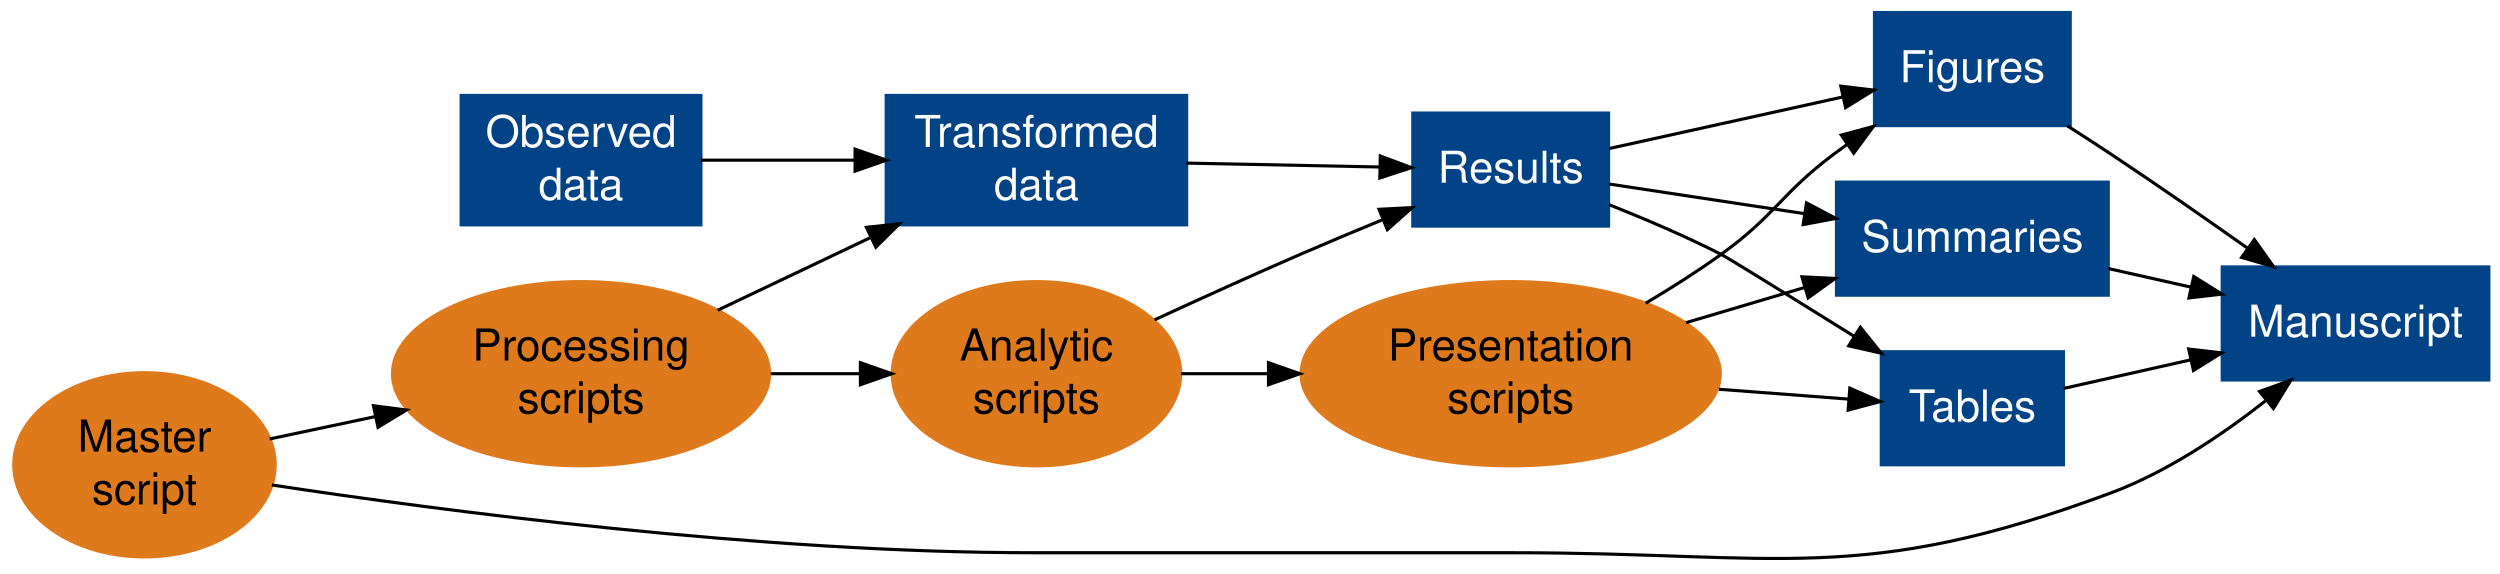
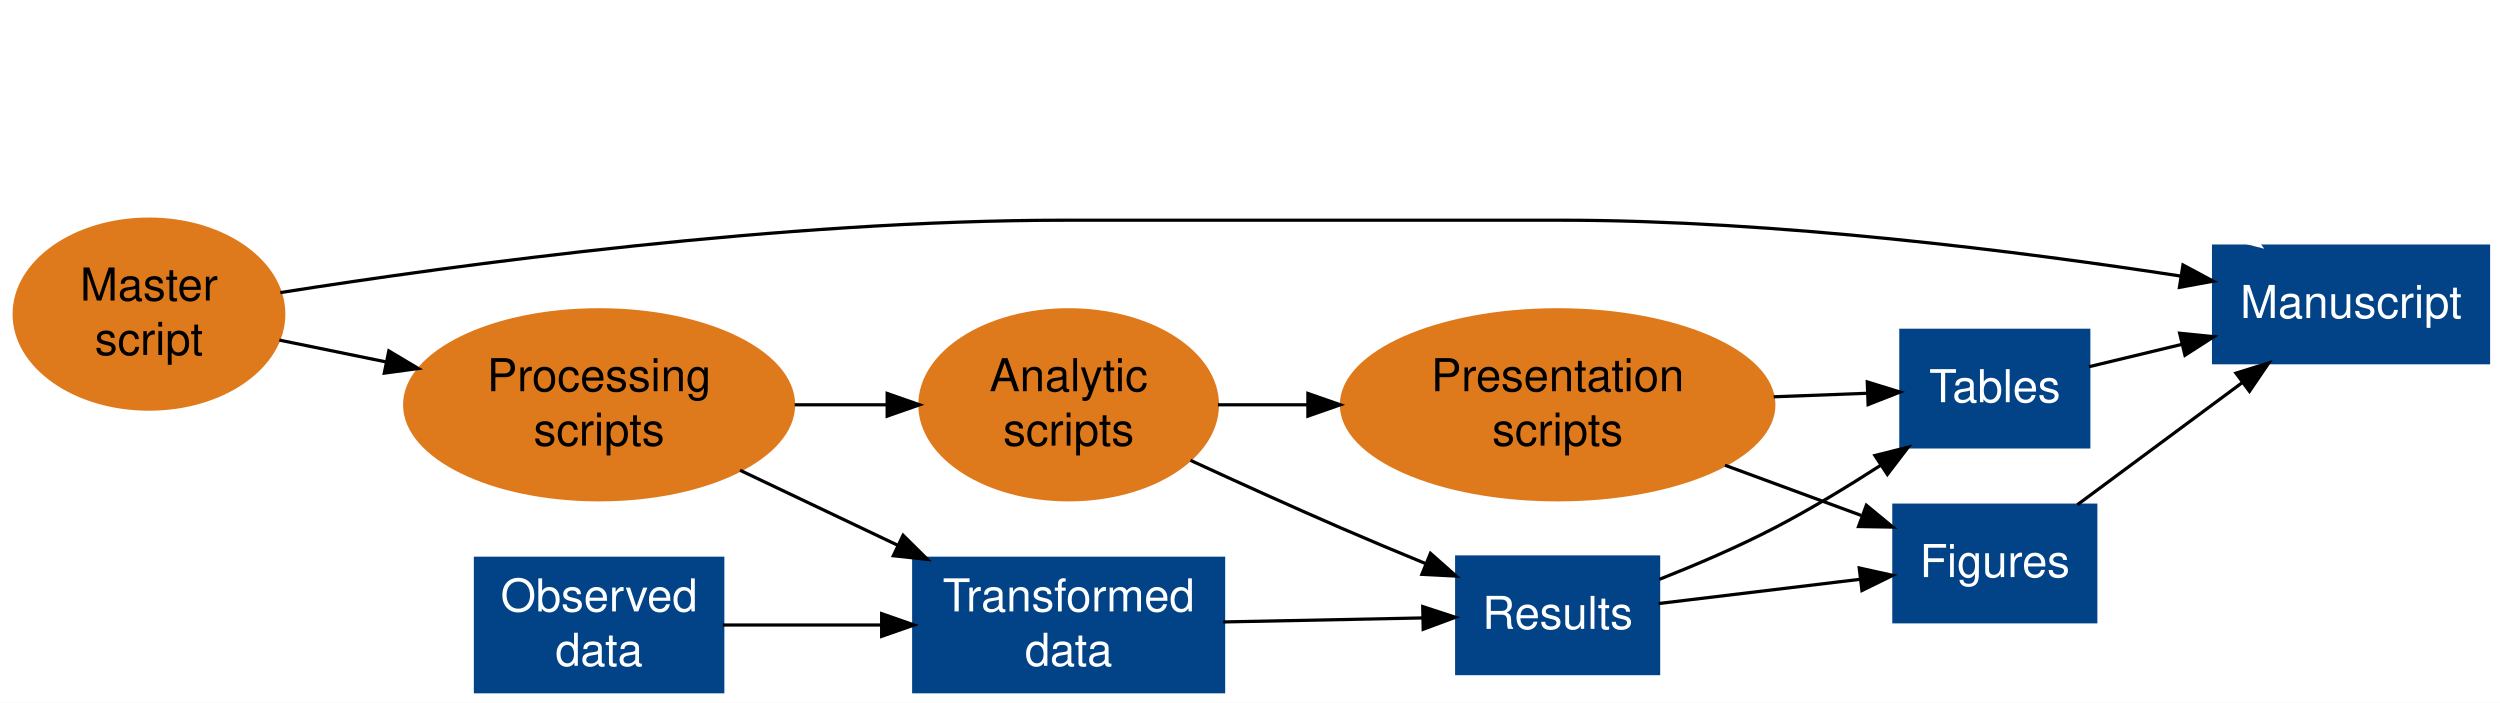
- <svg xmlns="http://www.w3.org/2000/svg" width="945" height="216.824" viewBox="0 0 756 173.118" id="svg3198" version="1.1">
-   <defs id="defs3415" />
-   <g id="graph0" class="graph" transform="matrix(0.9497487,0,0,0.9497487,3.798995,169.4806)">
-     <polygon points="-4,4 -4,-178.637 792,-178.637 792,4 -4,4 " id="polygon3203" style="fill:#ffffff;stroke:none" />
+ <svg xmlns="http://www.w3.org/2000/svg" width="772pt" height="217pt" viewBox="0.00 0.00 772.00 217.00">
+   <g id="graph0" class="graph" transform="scale(1 1) rotate(0) translate(4 213)">
+     <polygon fill="white" stroke="none" points="-4,4 -4,-213 768,-213 768,4 -4,4" />
    <g id="node1" class="node">
-       <polygon points="219.182,-148.239 142.818,-148.239 142.818,-107.035 219.182,-107.035 219.182,-148.239 " id="polygon3208" style="fill:#014386;stroke:#014386" />
-       <text x="181" y="-131.837" font-size="14.00" id="text3210" style="font-size:14px;text-anchor:middle;fill:#ffffff;font-family:'Helvetica,sans-Serif'">Observed</text>
-       <text x="181" y="-115.037" font-size="14.00" id="text3212" style="font-size:14px;text-anchor:middle;fill:#ffffff;font-family:'Helvetica,sans-Serif'">data</text>
+       <polygon fill="white" stroke="white" points="639,-209 585,-209 585,-173 639,-173 639,-209" />
+       <text text-anchor="middle" x="612" y="-186.8" font-family="Helvetica,sans-Serif" font-size="14.00" fill="white">Text</text>
+     </g>
+     <g id="node8" class="node">
+       <polygon fill="#014386" stroke="#014386" points="764.45,-137 679.55,-137 679.55,-101 764.45,-101 764.45,-137" />
+       <text text-anchor="middle" x="722" y="-114.8" font-family="Helvetica,sans-Serif" font-size="14.00" fill="white">Manuscript</text>
+     </g>
+     <g id="edge1" class="edge">
+       <path fill="none" stroke="white" d="M639.144,-173.571C653.025,-164.317 670.288,-152.808 685.378,-142.748" />
+       <polygon fill="white" stroke="white" points="687.59,-145.48 693.969,-137.021 683.707,-139.655 687.59,-145.48" />
    </g>
    <g id="node2" class="node">
-       <polygon points="373.839,-148.239 278.161,-148.239 278.161,-107.035 373.839,-107.035 373.839,-148.239 " id="polygon3217" style="fill:#014386;stroke:#014386" />
-       <text x="326" y="-131.837" font-size="14.00" id="text3219" style="font-size:14px;text-anchor:middle;fill:#ffffff;font-family:'Helvetica,sans-Serif'">Transformed</text>
-       <text x="326" y="-115.037" font-size="14.00" id="text3221" style="font-size:14px;text-anchor:middle;fill:#ffffff;font-family:'Helvetica,sans-Serif'">data</text>
+       <ellipse fill="#df7a1c" stroke="#df7a1c" cx="42" cy="-116" rx="41.623" ry="29.331" />
+       <text text-anchor="middle" x="42" y="-120.2" font-family="Helvetica,sans-Serif" font-size="14.00">Master</text>
+       <text text-anchor="middle" x="42" y="-103.4" font-family="Helvetica,sans-Serif" font-size="14.00">script</text>
    </g>
-     <g id="edge1" class="edge">
-       <path d="m 219.198,-127.637 c 14.94,0 32.498,0 48.971,0" id="path3226" style="fill:none;stroke:#000000" />
-       <polygon points="268.252,-124.137 268.252,-131.137 268.252,-131.137 278.252,-127.637 " id="polygon3228" style="fill:#000000;stroke:#000000" />
+     <g id="edge3" class="edge">
+       <path fill="none" stroke="black" d="M82.564,-122.653C137,-131.215 238.133,-145 325,-145 325,-145 325,-145 478,-145 544.348,-145 620.311,-135.298 669.385,-127.748" />
+       <polygon fill="black" stroke="black" points="670.098,-131.179 679.436,-126.173 669.015,-124.263 670.098,-131.179" />
+     </g>
+     <g id="node9" class="node">
+       <ellipse fill="#df7a1c" stroke="#df7a1c" cx="181" cy="-88" rx="60.04" ry="29.331" />
+       <text text-anchor="middle" x="181" y="-92.2" font-family="Helvetica,sans-Serif" font-size="14.00">Processing</text>
+       <text text-anchor="middle" x="181" y="-75.4" font-family="Helvetica,sans-Serif" font-size="14.00">scripts</text>
+     </g>
+     <g id="edge2" class="edge">
+       <path fill="none" stroke="black" d="M82.259,-107.976C92.594,-105.864 104.022,-103.528 115.312,-101.221" />
+       <polygon fill="black" stroke="black" points="116.071,-104.638 125.167,-99.207 114.669,-97.78 116.071,-104.638" />
    </g>
    <g id="node3" class="node">
-       <polygon points="508.17,-142.637 445.83,-142.637 445.83,-106.637 508.17,-106.637 508.17,-142.637 " id="polygon3233" style="fill:#014386;stroke:#014386" />
-       <text x="477" y="-120.437" font-size="14.00" id="text3235" style="font-size:14px;text-anchor:middle;fill:#ffffff;font-family:'Helvetica,sans-Serif'">Results</text>
-     </g>
-     <g id="edge2" class="edge">
-       <path d="m 373.736,-126.696 c 19.73,0.397 42.493,0.855 61.527,1.239" id="path3240" style="fill:none;stroke:#000000" />
-       <polygon points="435.342,-121.955 435.483,-128.954 435.483,-128.954 445.411,-125.253 " id="polygon3242" style="fill:#000000;stroke:#000000" />
+       <polygon fill="#014386" stroke="#014386" points="219.182,-40.602 142.818,-40.602 142.818,0.602 219.182,0.602 219.182,-40.602" />
+       <text text-anchor="middle" x="181" y="-24.2" font-family="Helvetica,sans-Serif" font-size="14.00" fill="white">Observed</text>
+       <text text-anchor="middle" x="181" y="-7.4" font-family="Helvetica,sans-Serif" font-size="14.00" fill="white">data</text>
    </g>
    <g id="node4" class="node">
-       <polygon points="667.273,-120.637 580.727,-120.637 580.727,-84.637 667.273,-84.637 667.273,-120.637 " id="polygon3247" style="fill:#014386;stroke:#014386" />
-       <text x="624" y="-98.437" font-size="14.00" id="text3249" style="font-size:14px;text-anchor:middle;fill:#ffffff;font-family:'Helvetica,sans-Serif'">Summaries</text>
+       <polygon fill="#014386" stroke="#014386" points="373.839,-40.602 278.161,-40.602 278.161,0.602 373.839,0.602 373.839,-40.602" />
+       <text text-anchor="middle" x="326" y="-24.2" font-family="Helvetica,sans-Serif" font-size="14.00" fill="white">Transformed</text>
+       <text text-anchor="middle" x="326" y="-7.4" font-family="Helvetica,sans-Serif" font-size="14.00" fill="white">data</text>
    </g>
-     <g id="edge3" class="edge">
-       <path d="m 508.397,-120.025 c 17.984,2.728 41.258,6.26 62.129,9.426" id="path3254" style="fill:none;stroke:#000000" />
-       <polygon points="570.133,-107.118 571.183,-114.039 571.183,-114.039 580.545,-109.079 " id="polygon3256" style="fill:#000000;stroke:#000000" />
+     <g id="edge4" class="edge">
+       <path fill="none" stroke="black" d="M219.198,-20C234.138,-20 251.696,-20 268.169,-20" />
+       <polygon fill="black" stroke="black" points="268.252,-23.5 278.252,-20 268.252,-16.5 268.252,-23.5" />
    </g>
    <g id="node5" class="node">
-       <polygon points="653.007,-66.637 594.993,-66.637 594.993,-30.637 653.007,-30.637 653.007,-66.637 " id="polygon3261" style="fill:#014386;stroke:#014386" />
-       <text x="624" y="-44.437" font-size="14.00" id="text3263" style="font-size:14px;text-anchor:middle;fill:#ffffff;font-family:'Helvetica,sans-Serif'">Tables</text>
+       <polygon fill="#014386" stroke="#014386" points="508.17,-41 445.83,-41 445.83,-5 508.17,-5 508.17,-41" />
+       <text text-anchor="middle" x="477" y="-18.8" font-family="Helvetica,sans-Serif" font-size="14.00" fill="white">Results</text>
    </g>
-     <g id="edge4" class="edge">
-       <path d="m 508.373,-113.442 c 11.366,4.507 24.268,10.01 35.627,15.805 2.348,1.198 22.88,13.938 42.422,26.126" id="path3268" style="fill:none;stroke:#000000" />
-       <polygon points="584.633,-68.501 588.34,-74.44 588.34,-74.44 594.97,-66.176 " id="polygon3270" style="fill:#000000;stroke:#000000" />
+     <g id="edge5" class="edge">
+       <path fill="none" stroke="black" d="M373.736,-20.941C393.466,-21.338 416.229,-21.797 435.263,-22.18" />
+       <polygon fill="black" stroke="black" points="435.342,-25.682 445.411,-22.384 435.483,-18.683 435.342,-25.682" />
    </g>
    <g id="node6" class="node">
-       <polygon points="655.168,-174.637 592.832,-174.637 592.832,-138.637 655.168,-138.637 655.168,-174.637 " id="polygon3275" style="fill:#014386;stroke:#014386" />
-       <text x="624" y="-152.437" font-size="14.00" id="text3277" style="font-size:14px;text-anchor:middle;fill:#ffffff;font-family:'Helvetica,sans-Serif'">Figures</text>
+       <polygon fill="#014386" stroke="#014386" points="641.007,-111 582.993,-111 582.993,-75 641.007,-75 641.007,-111" />
+       <text text-anchor="middle" x="612" y="-88.8" font-family="Helvetica,sans-Serif" font-size="14.00" fill="white">Tables</text>
    </g>
-     <g id="edge5" class="edge">
-       <path d="m 508.397,-131.345 c 21.557,-4.758 50.714,-11.193 74.223,-16.381" id="path3282" style="fill:none;stroke:#000000" />
-       <polygon points="583.633,-144.365 582.124,-151.2 582.124,-151.2 592.643,-149.938 " id="polygon3284" style="fill:#000000;stroke:#000000" />
+     <g id="edge6" class="edge">
+       <path fill="none" stroke="black" d="M508.421,-34.102C519.792,-38.598 532.686,-44.118 544,-50 555.018,-55.728 566.554,-62.732 576.888,-69.41" />
+       <polygon fill="black" stroke="black" points="574.97,-72.338 585.248,-74.909 578.817,-66.49 574.97,-72.338" />
    </g>
    <g id="node7" class="node">
-       <polygon points="788.45,-93.637 703.55,-93.637 703.55,-57.637 788.45,-57.637 788.45,-93.637 " id="polygon3289" style="fill:#014386;stroke:#014386" />
-       <text x="746" y="-71.437" font-size="14.00" id="text3291" style="font-size:14px;text-anchor:middle;fill:#ffffff;font-family:'Helvetica,sans-Serif'">Manuscript</text>
+       <polygon fill="#014386" stroke="#014386" points="643.168,-57 580.832,-57 580.832,-21 643.168,-21 643.168,-57" />
+       <text text-anchor="middle" x="612" y="-34.8" font-family="Helvetica,sans-Serif" font-size="14.00" fill="white">Figures</text>
+     </g>
+     <g id="edge7" class="edge">
+       <path fill="none" stroke="black" d="M508.18,-26.631C526.585,-28.845 550.344,-31.703 570.386,-34.114" />
+       <polygon fill="black" stroke="black" points="570.133,-37.609 580.479,-35.328 570.969,-30.659 570.133,-37.609" />
+     </g>
+     <g id="edge8" class="edge">
+       <path fill="none" stroke="black" d="M641.094,-99.763C649.906,-101.885 659.925,-104.297 669.817,-106.678" />
+       <polygon fill="black" stroke="black" points="669.077,-110.1 679.618,-109.038 670.715,-103.294 669.077,-110.1" />
+     </g>
+     <g id="edge9" class="edge">
+       <path fill="none" stroke="black" d="M637.507,-57.153C652.558,-68.302 672.019,-82.718 688.366,-94.826" />
+       <polygon fill="black" stroke="black" points="686.471,-97.779 696.59,-100.919 690.638,-92.154 686.471,-97.779" />
+     </g>
+     <g id="edge10" class="edge">
+       <path fill="none" stroke="black" d="M224.518,-67.782C239.796,-60.517 257.2,-52.241 273.181,-44.641" />
+       <polygon fill="black" stroke="black" points="274.871,-47.713 282.399,-40.258 271.865,-41.391 274.871,-47.713" />
+     </g>
+     <g id="node10" class="node">
+       <ellipse fill="#df7a1c" stroke="#df7a1c" cx="326" cy="-88" rx="45.932" ry="29.331" />
+       <text text-anchor="middle" x="326" y="-92.2" font-family="Helvetica,sans-Serif" font-size="14.00">Analytic</text>
+       <text text-anchor="middle" x="326" y="-75.4" font-family="Helvetica,sans-Serif" font-size="14.00">scripts</text>
+     </g>
+     <g id="edge14" class="edge">
+       <path fill="none" stroke="black" d="M241.403,-88C250.769,-88 260.421,-88 269.69,-88" />
+       <polygon fill="black" stroke="black" points="269.956,-91.5 279.956,-88 269.956,-84.5 269.956,-91.5" />
+     </g>
+     <g id="edge11" class="edge">
+       <path fill="none" stroke="black" d="M363.628,-70.839C378.024,-64.197 394.731,-56.615 410,-50 418.419,-46.353 427.494,-42.554 436.141,-38.998" />
+       <polygon fill="black" stroke="black" points="437.73,-42.13 445.663,-35.107 435.082,-35.65 437.73,-42.13" />
+     </g>
+     <g id="node11" class="node">
+       <ellipse fill="#df7a1c" stroke="#df7a1c" cx="477" cy="-88" rx="66.757" ry="29.331" />
+       <text text-anchor="middle" x="477" y="-92.2" font-family="Helvetica,sans-Serif" font-size="14.00">Presentation</text>
+       <text text-anchor="middle" x="477" y="-75.4" font-family="Helvetica,sans-Serif" font-size="14.00">scripts</text>
+     </g>
+     <g id="edge15" class="edge">
+       <path fill="none" stroke="black" d="M372.109,-88C380.853,-88 390.239,-88 399.665,-88" />
+       <polygon fill="black" stroke="black" points="399.88,-91.5 409.88,-88 399.88,-84.5 399.88,-91.5" />
    </g>
    <g id="edge12" class="edge">
-       <path d="m 667.308,-93.118 c 8.53,1.919 17.585,3.957 26.385,5.937" id="path3296" style="fill:none;stroke:#000000" />
-       <polygon points="692.954,-83.76 694.491,-90.589 694.491,-90.589 703.478,-84.98 " id="polygon3298" style="fill:#000000;stroke:#000000" />
+       <path fill="none" stroke="black" d="M543.721,-90.471C553.599,-90.842 563.5,-91.214 572.552,-91.555" />
+       <polygon fill="black" stroke="black" points="572.611,-95.059 582.736,-91.937 572.874,-88.064 572.611,-95.059" />
    </g>
    <g id="edge13" class="edge">
-       <path d="m 653.135,-54.968 c 12.04,-2.709 26.493,-5.961 40.332,-9.075" id="path3303" style="fill:none;stroke:#000000" />
-       <polygon points="694.405,-60.666 692.868,-67.495 692.868,-67.495 703.393,-66.276 " id="polygon3305" style="fill:#000000;stroke:#000000" />
-     </g>
-     <g id="edge14" class="edge">
-       <path d="m 654.273,-138.536 c 4.618,2.936 9.321,5.973 13.727,8.899 14.394,9.557 30.045,20.44 43.454,29.92" id="path3310" style="fill:none;stroke:#000000" />
-       <polygon points="709.726,-96.652 713.777,-102.361 713.777,-102.361 719.907,-93.719 " id="polygon3312" style="fill:#000000;stroke:#000000" />
-     </g>
-     <g id="node8" class="node">
-       <ellipse cx="181" cy="-59.637" rx="60.04" ry="29.331" id="ellipse3317" d="m 241.04,-59.637 c 0,16.199 -26.881,29.331 -60.04,29.331 -33.159,0 -60.04,-13.132 -60.04,-29.331 0,-16.199 26.881,-29.331 60.04,-29.331 33.159,0 60.04,13.132 60.04,29.331 z" style="fill:#df7a1c;stroke:#df7a1c" />
-       <text x="181" y="-63.837" font-size="14.00" id="text3319" style="font-size:14px;text-anchor:middle;font-family:'Helvetica,sans-Serif'">Processing</text>
-       <text x="181" y="-47.037" font-size="14.00" id="text3321" style="font-size:14px;text-anchor:middle;font-family:'Helvetica,sans-Serif'">scripts</text>
-     </g>
-     <g id="edge6" class="edge">
-       <path d="m 224.518,-79.855 c 15.278,-7.265 32.682,-15.541 48.663,-23.141" id="path3326" style="fill:none;stroke:#000000" />
-       <polygon points="274.871,-99.924 271.865,-106.246 271.865,-106.246 282.399,-107.38 " id="polygon3328" style="fill:#000000;stroke:#000000" />
-     </g>
-     <g id="node9" class="node">
-       <ellipse cx="326" cy="-59.637" rx="45.932" ry="29.331" id="ellipse3333" d="m 371.932,-59.637 c 0,16.199 -20.564,29.331 -45.932,29.331 -25.367,0 -45.932,-13.132 -45.932,-29.331 0,-16.199 20.564,-29.331 45.932,-29.331 25.367,0 45.932,13.132 45.932,29.331 z" style="fill:#df7a1c;stroke:#df7a1c" />
-       <text x="326" y="-63.837" font-size="14.00" id="text3335" style="font-size:14px;text-anchor:middle;font-family:'Helvetica,sans-Serif'">Analytic</text>
-       <text x="326" y="-47.037" font-size="14.00" id="text3337" style="font-size:14px;text-anchor:middle;font-family:'Helvetica,sans-Serif'">scripts</text>
-     </g>
-     <g id="edge16" class="edge">
-       <path d="m 241.403,-59.637 c 9.366,0 19.018,0 28.287,0" id="path3342" style="fill:none;stroke:#000000" />
-       <polygon points="269.956,-56.137 269.956,-63.137 269.956,-63.137 279.956,-59.637 " id="polygon3344" style="fill:#000000;stroke:#000000" />
-     </g>
-     <g id="edge7" class="edge">
-       <path d="m 363.628,-76.799 c 14.396,-6.642 31.103,-14.223 46.372,-20.839 8.419,-3.648 17.494,-7.446 26.141,-11.002" id="path3349" style="fill:none;stroke:#000000" />
-       <polygon points="437.73,-105.507 435.082,-111.987 435.082,-111.987 445.663,-112.53 " id="polygon3351" style="fill:#000000;stroke:#000000" />
-     </g>
-     <g id="node10" class="node">
-       <ellipse cx="477" cy="-59.637" rx="66.757" ry="29.331" id="ellipse3356" d="m 543.757,-59.637 c 0,16.199 -29.888,29.331 -66.757,29.331 -36.869,0 -66.757,-13.132 -66.757,-29.331 0,-16.199 29.888,-29.331 66.757,-29.331 36.869,0 66.757,13.132 66.757,29.331 z" style="fill:#df7a1c;stroke:#df7a1c" />
-       <text x="477" y="-63.837" font-size="14.00" id="text3358" style="font-size:14px;text-anchor:middle;font-family:'Helvetica,sans-Serif'">Presentation</text>
-       <text x="477" y="-47.037" font-size="14.00" id="text3360" style="font-size:14px;text-anchor:middle;font-family:'Helvetica,sans-Serif'">scripts</text>
-     </g>
-     <g id="edge17" class="edge">
-       <path d="m 372.109,-59.637 c 8.744,0 18.13,0 27.556,0" id="path3365" style="fill:none;stroke:#000000" />
-       <polygon points="399.88,-56.137 399.88,-63.137 399.88,-63.137 409.88,-59.637 " id="polygon3367" style="fill:#000000;stroke:#000000" />
-     </g>
-     <g id="edge8" class="edge">
-       <path d="m 532.818,-75.894 c 12.403,-3.678 25.542,-7.574 37.84,-11.221" id="path3372" style="fill:none;stroke:#000000" />
-       <polygon points="571.718,-83.779 569.728,-90.49 569.728,-90.49 580.31,-89.977 " id="polygon3374" style="fill:#000000;stroke:#000000" />
-     </g>
-     <g id="edge9" class="edge">
-       <path d="m 543.289,-54.684 c 14.094,1.069 28.556,2.166 41.225,3.127" id="path3379" style="fill:none;stroke:#000000" />
-       <polygon points="584.451,-48.052 584.981,-55.032 584.981,-55.032 594.688,-50.785 " id="polygon3381" style="fill:#000000;stroke:#000000" />
-     </g>
-     <g id="edge10" class="edge">
-       <path d="m 520.004,-82.097 c 8.151,-4.835 16.488,-10.128 23.996,-15.54 17.366,-12.517 18.876,-19.153 36,-32 1.357,-1.019 2.754,-2.036 4.175,-3.048" id="path3386" style="fill:none;stroke:#000000" />
-       <polygon points="586.219,-129.842 582.271,-135.623 582.271,-135.623 592.503,-138.372 " id="polygon3388" style="fill:#000000;stroke:#000000" />
-     </g>
-     <g id="node11" class="node">
-       <ellipse cx="42" cy="-30.637" rx="41.623" ry="29.331" id="ellipse3393" d="m 83.623,-30.637 c 0,16.199 -18.635,29.331 -41.623,29.331 -22.988,0 -41.623,-13.132 -41.623,-29.331 0,-16.199 18.635,-29.331 41.623,-29.331 22.988,0 41.623,13.132 41.623,29.331 z" style="fill:#df7a1c;stroke:#df7a1c" />
-       <text x="42" y="-34.837" font-size="14.00" id="text3395" style="font-size:14px;text-anchor:middle;font-family:'Helvetica,sans-Serif'">Master</text>
-       <text x="42" y="-18.037" font-size="14.00" id="text3397" style="font-size:14px;text-anchor:middle;font-family:'Helvetica,sans-Serif'">script</text>
-     </g>
-     <g id="edge11" class="edge">
-       <path d="M 82.573,-24.213 C 137.019,-15.947 238.164,-2.637 325,-2.637 c 0,0 0,0 153,0 84.866,0 110.445,10.549 190,-19 17.872,-6.638 35.46,-18.455 49.305,-29.345" id="path3402" style="fill:none;stroke:#000000" />
-       <polygon points="719.87,-48.558 715.448,-53.984 715.448,-53.984 725.41,-57.589 " id="polygon3404" style="fill:#000000;stroke:#000000" />
-     </g>
-     <g id="edge15" class="edge">
-       <path d="m 81.892,-38.87 c 10.463,-2.215 22.067,-4.671 33.524,-7.096" id="path3409" style="fill:none;stroke:#000000" />
-       <polygon points="116.356,-42.587 114.906,-49.436 114.906,-49.436 125.414,-48.083 " id="polygon3411" style="fill:#000000;stroke:#000000" />
+       <path fill="none" stroke="black" d="M528.661,-69.335C542.584,-64.206 557.49,-58.714 570.74,-53.833" />
+       <polygon fill="black" stroke="black" points="572.333,-56.976 580.507,-50.234 569.913,-50.407 572.333,-56.976" />
    </g>
  </g>
</svg>
